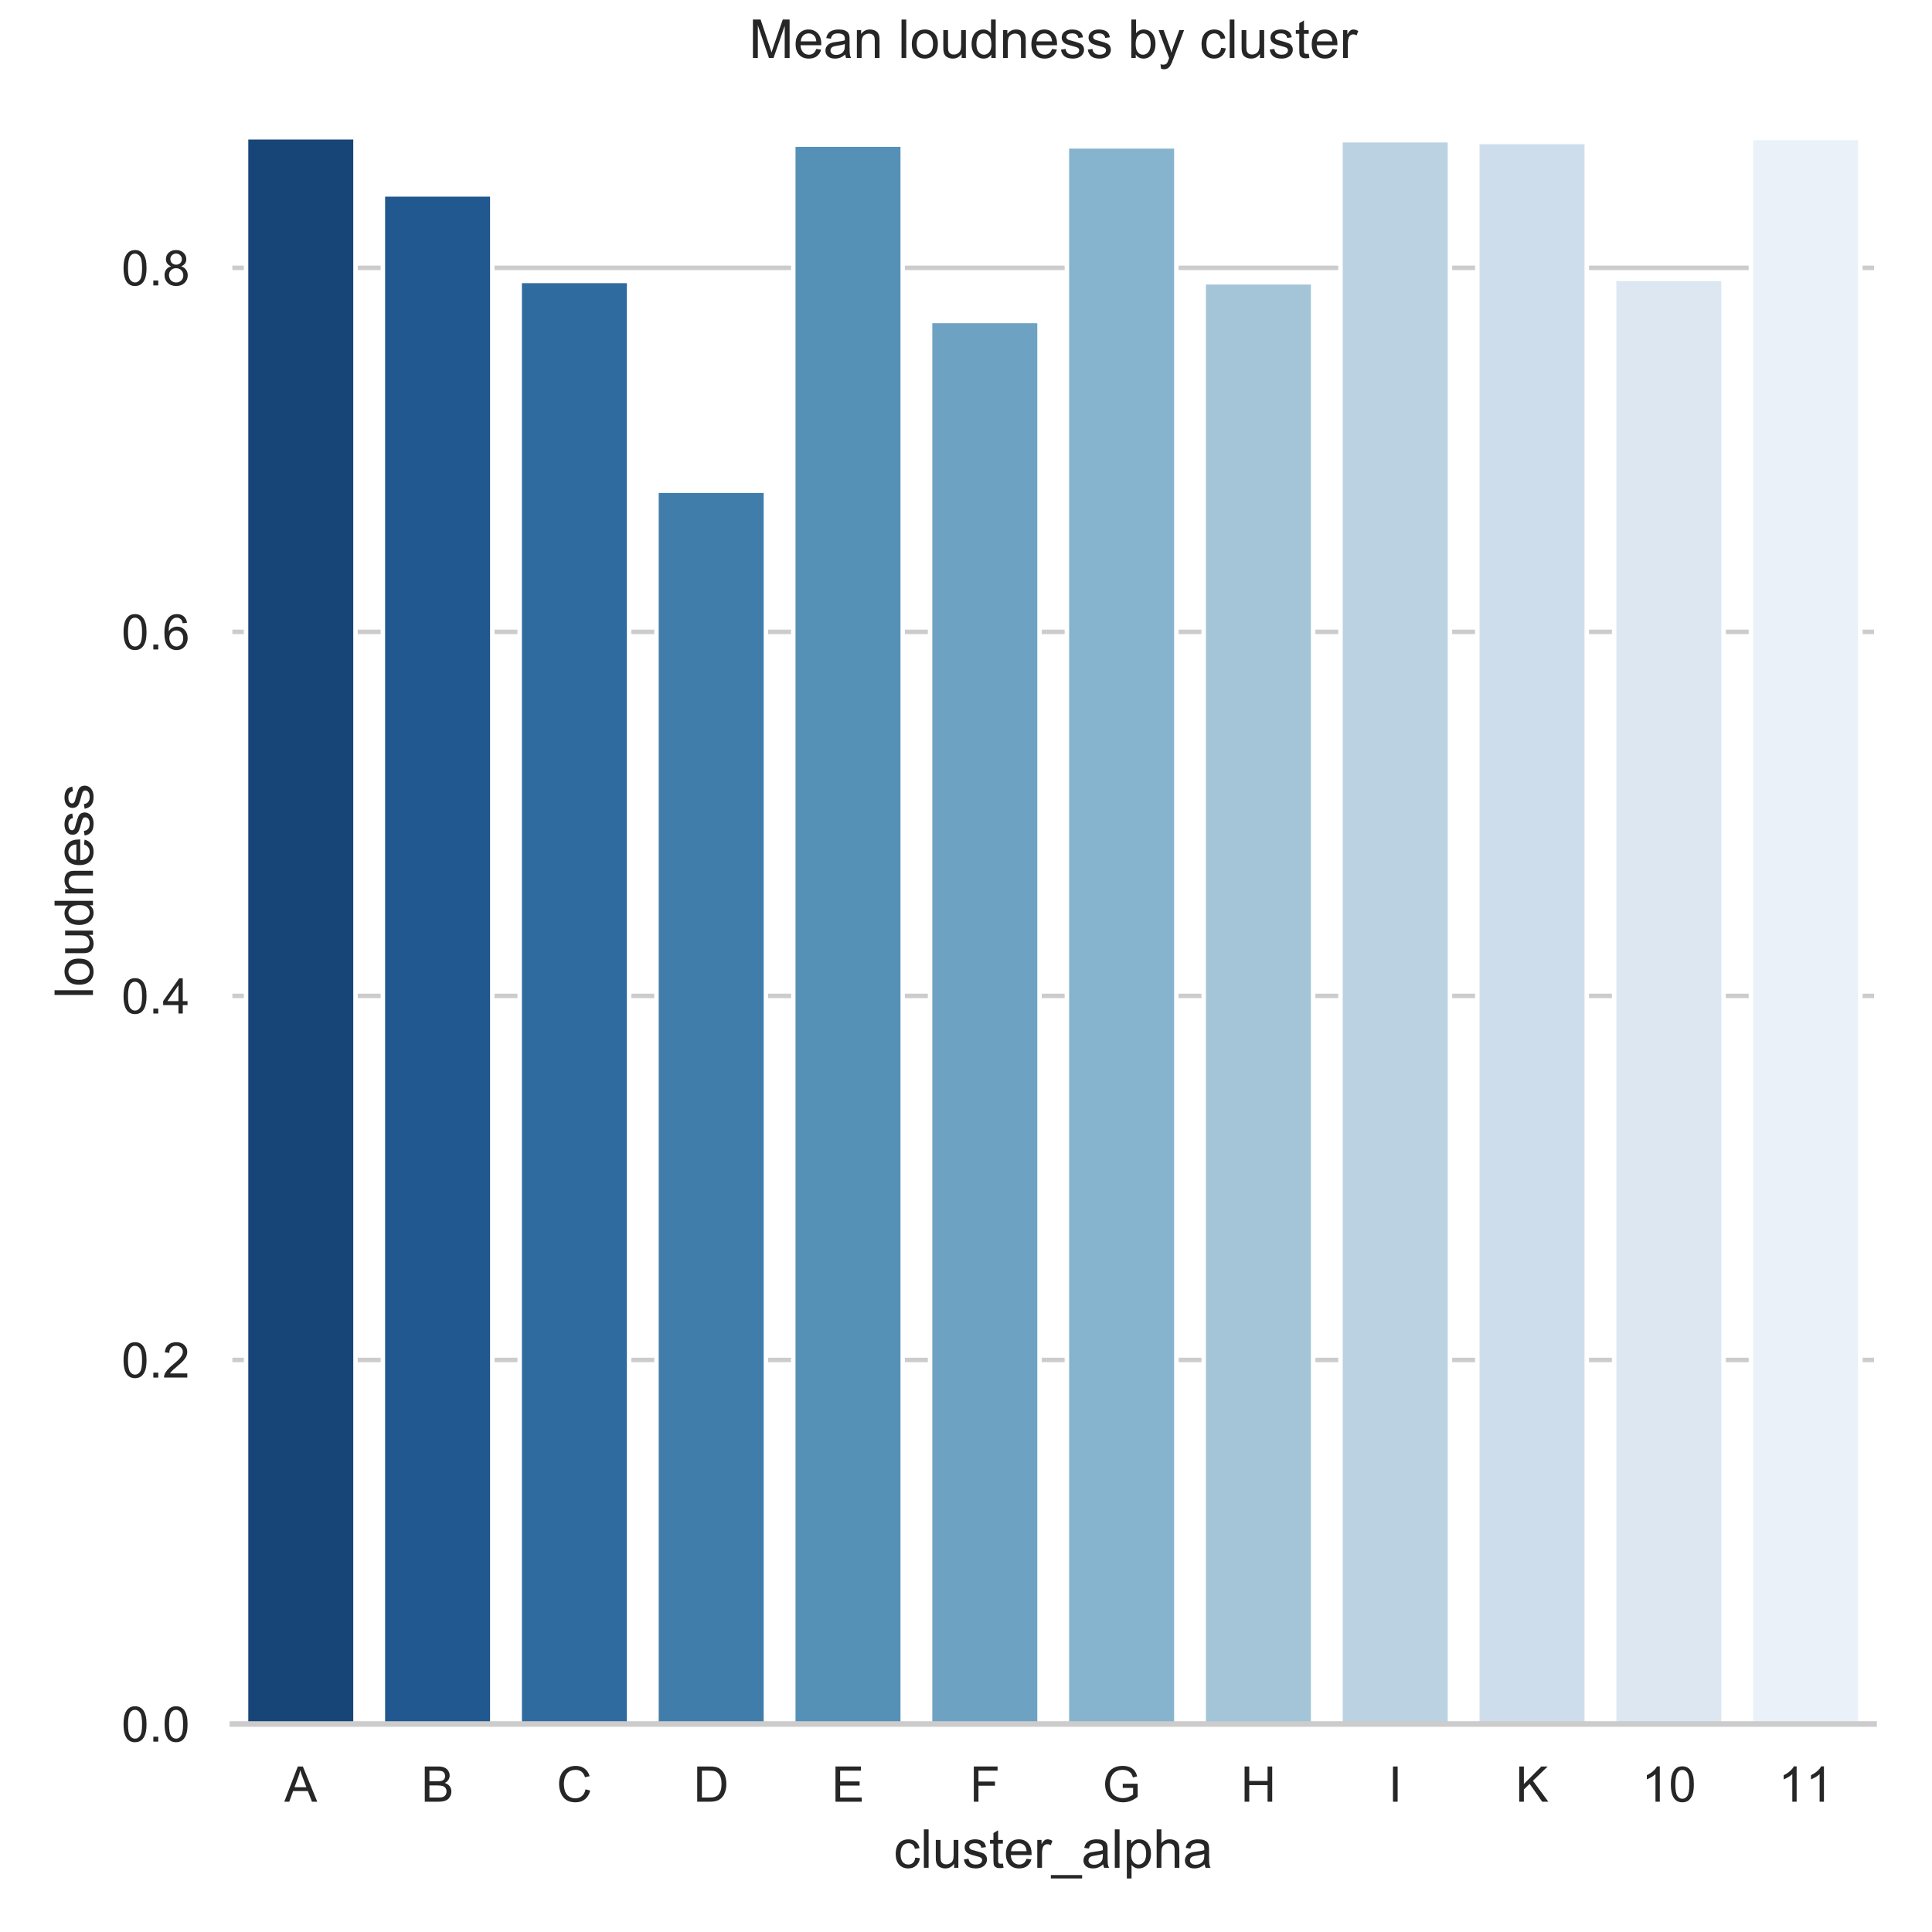
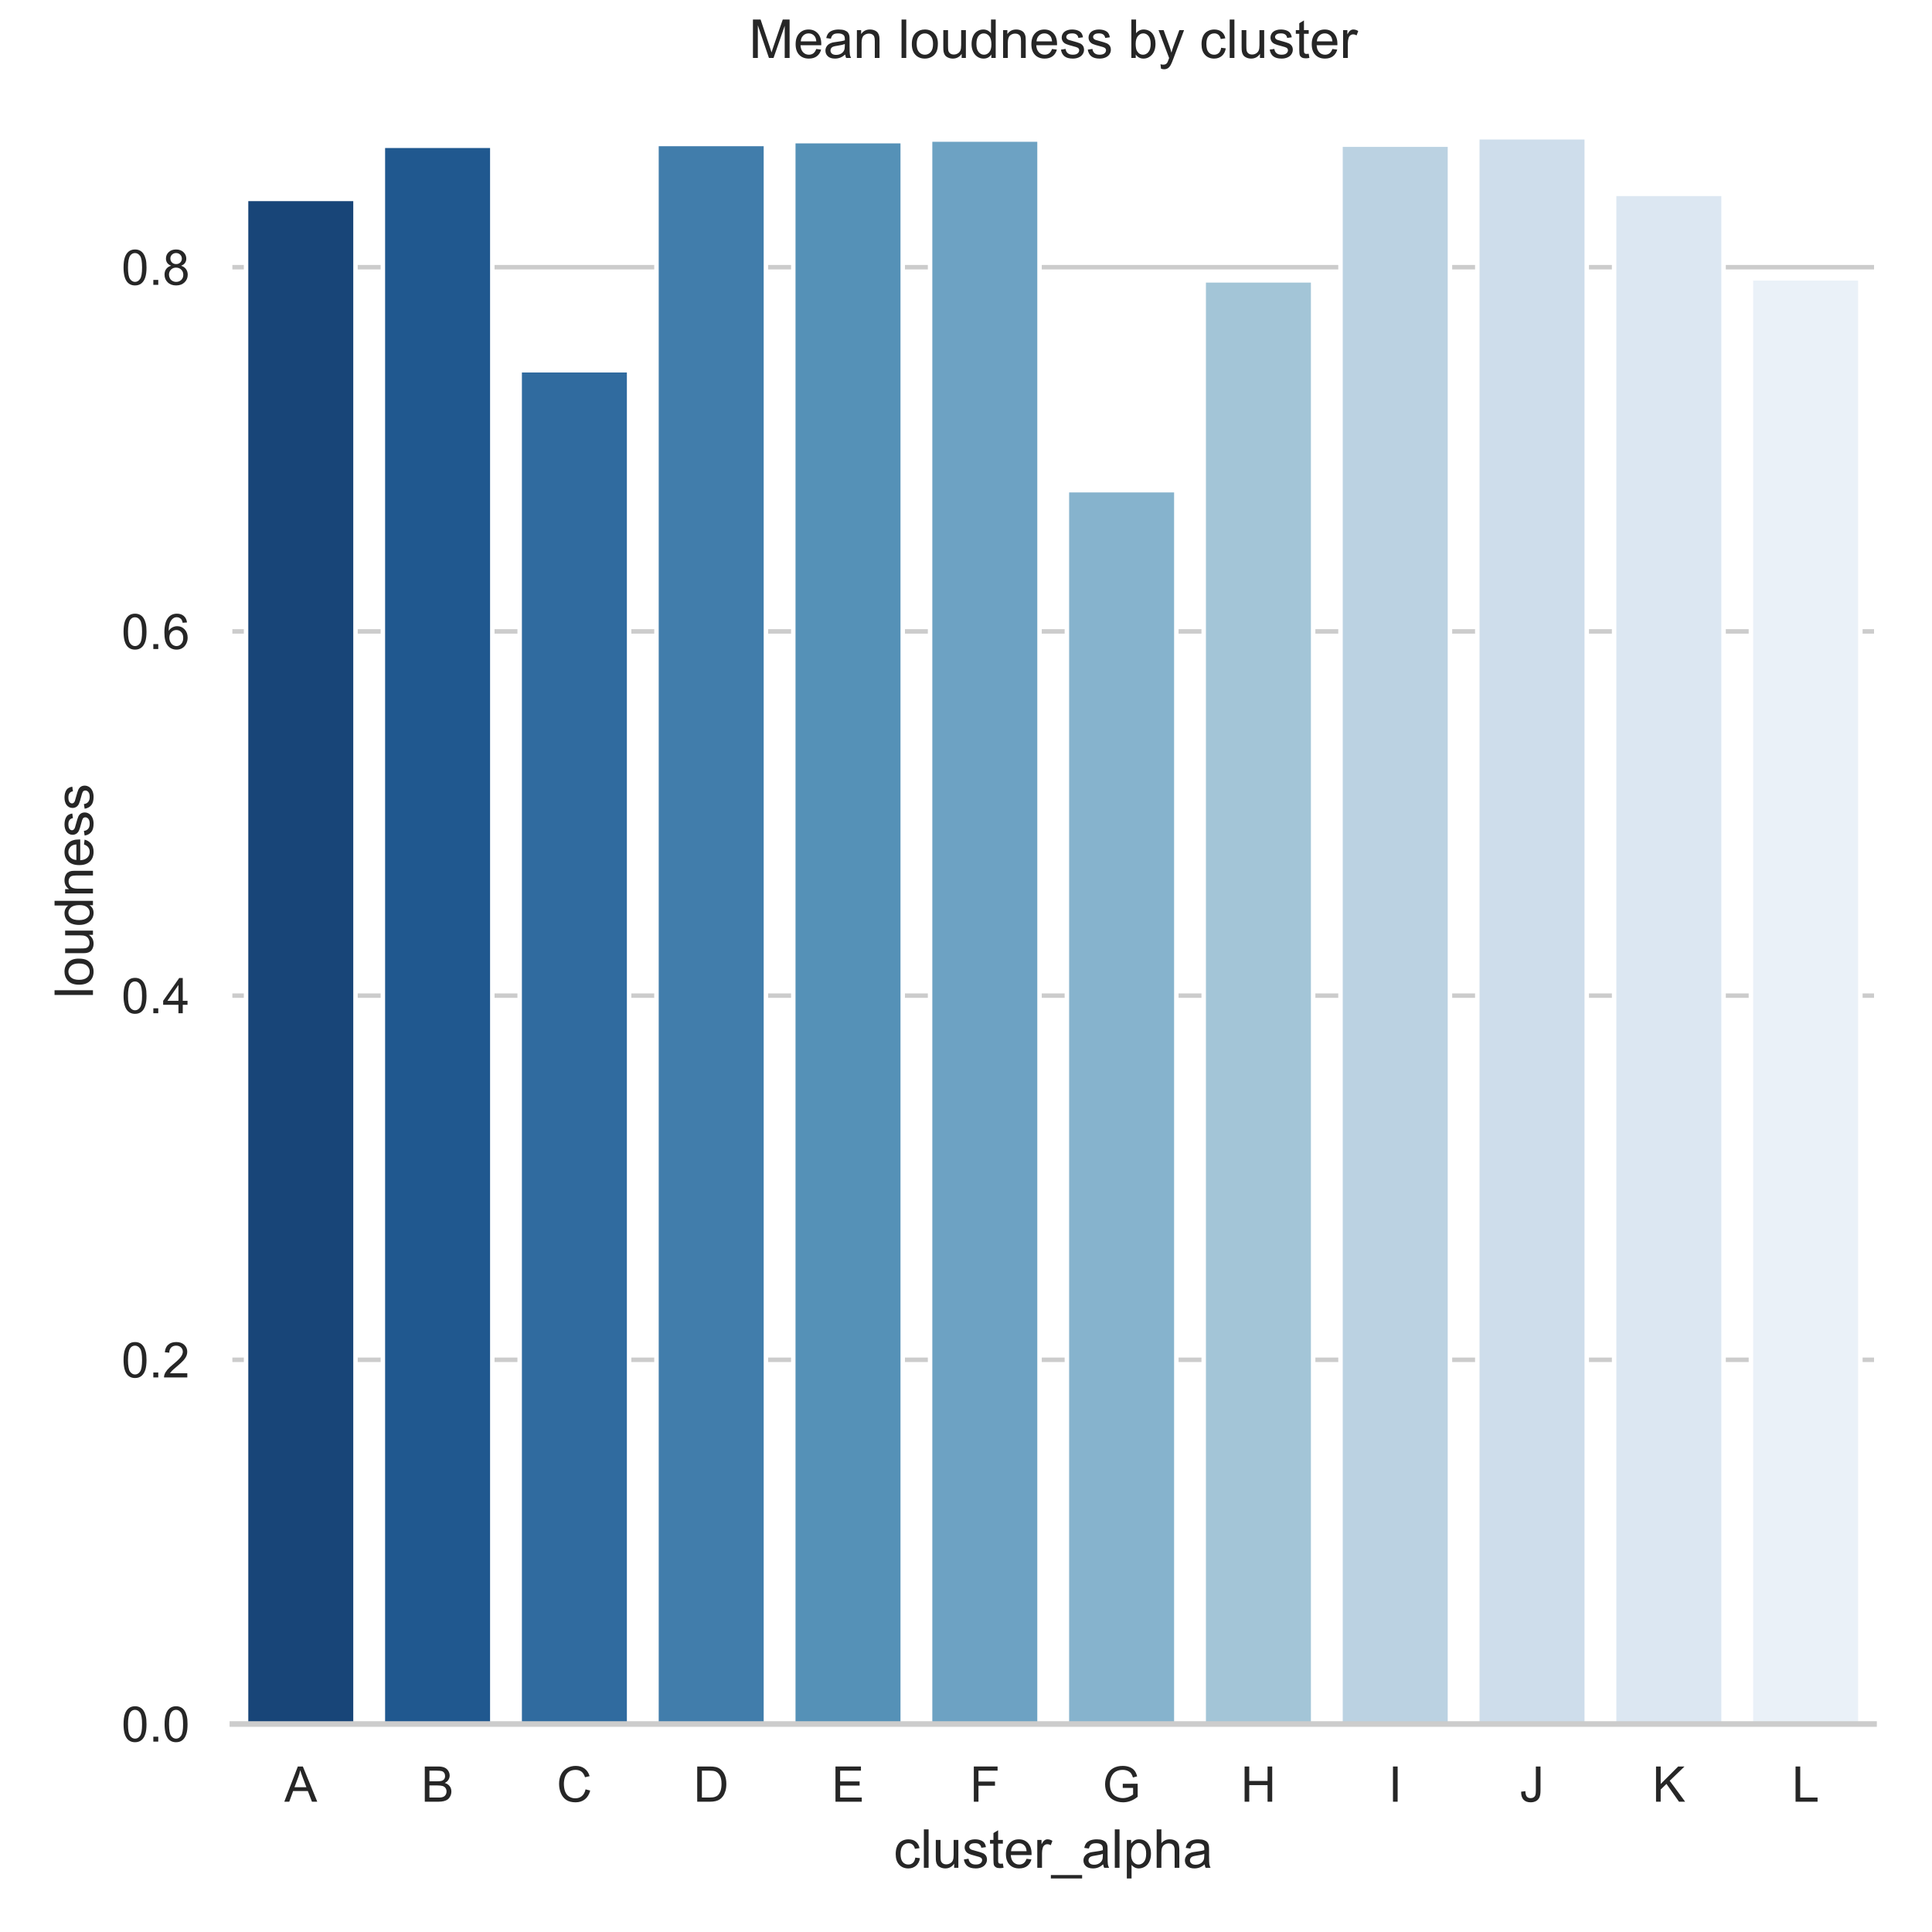
<svg xmlns="http://www.w3.org/2000/svg" xmlns:xlink="http://www.w3.org/1999/xlink" height="432pt" version="1.1" viewBox="0 0 432 432" width="432pt">
  <defs>
    <style type="text/css">
*{stroke-linecap:butt;stroke-linejoin:round;}
  </style>
  </defs>
  <g id="figure_1">
    <g id="patch_1">
      <path d="M 0 432  L 432 432  L 432 0  L 0 0  z " style="fill:#ffffff;" />
    </g>
    <g id="axes_1">
      <g id="patch_2">
        <path d="M 51.96 385.493  L 419.04 385.493  L 419.04 12.96  L 51.96 12.96  z " style="fill:#ffffff;" />
      </g>
      <g id="matplotlib.axis_1">
        <g id="xtick_1">
          <g id="text_1">
            <defs>
              <path d="M -0.141 0  L 27.344 71.578  L 37.547 71.578  L 66.844 0  L 56.062 0  L 47.703 21.688  L 17.781 21.688  L 9.906 0  z M 20.516 29.391  L 44.781 29.391  L 37.312 49.219  Q 33.891 58.25 32.234 64.062  Q 30.859 57.172 28.375 50.391  z " id="ArialMT-65" />
            </defs>
            <g style="fill:#262626;" transform="translate(63.58633 402.8667)scale(0.11 -0.11)">
              <use xlink:href="#ArialMT-65" />
            </g>
          </g>
        </g>
        <g id="xtick_2">
          <g id="text_2">
            <defs>
              <path d="M 7.328 0  L 7.328 71.578  L 34.188 71.578  Q 42.391 71.578 47.344 69.406  Q 52.297 67.234 55.094 62.719  Q 57.906 58.203 57.906 53.266  Q 57.906 48.688 55.422 44.625  Q 52.938 40.578 47.906 38.094  Q 54.391 36.188 57.875 31.594  Q 61.375 27 61.375 20.75  Q 61.375 15.719 59.25 11.391  Q 57.125 7.078 54 4.734  Q 50.875 2.391 46.156 1.188  Q 41.453 0 34.625 0  z M 16.797 41.5  L 32.281 41.5  Q 38.578 41.5 41.312 42.328  Q 44.922 43.406 46.75 45.891  Q 48.578 48.391 48.578 52.156  Q 48.578 55.719 46.875 58.422  Q 45.172 61.141 41.984 62.141  Q 38.812 63.141 31.109 63.141  L 16.797 63.141  z M 16.797 8.453  L 34.625 8.453  Q 39.203 8.453 41.062 8.797  Q 44.344 9.375 46.531 10.734  Q 48.734 12.109 50.141 14.719  Q 51.562 17.328 51.562 20.75  Q 51.562 24.75 49.516 27.703  Q 47.469 30.672 43.828 31.859  Q 40.188 33.062 33.344 33.062  L 16.797 33.062  z " id="ArialMT-66" />
            </defs>
            <g style="fill:#262626;" transform="translate(94.17633 402.8667)scale(0.11 -0.11)">
              <use xlink:href="#ArialMT-66" />
            </g>
          </g>
        </g>
        <g id="xtick_3">
          <g id="text_3">
            <defs>
              <path d="M 58.797 25.094  L 68.266 22.703  Q 65.281 11.031 57.547 4.906  Q 49.812 -1.219 38.625 -1.219  Q 27.047 -1.219 19.797 3.484  Q 12.547 8.203 8.766 17.141  Q 4.984 26.078 4.984 36.328  Q 4.984 47.516 9.25 55.828  Q 13.531 64.156 21.406 68.469  Q 29.297 72.797 38.766 72.797  Q 49.516 72.797 56.828 67.328  Q 64.156 61.859 67.047 51.953  L 57.719 49.75  Q 55.219 57.562 50.484 61.125  Q 45.75 64.703 38.578 64.703  Q 30.328 64.703 24.781 60.734  Q 19.234 56.781 16.984 50.109  Q 14.75 43.453 14.75 36.375  Q 14.75 27.25 17.406 20.438  Q 20.062 13.625 25.672 10.25  Q 31.297 6.891 37.844 6.891  Q 45.797 6.891 51.312 11.469  Q 56.844 16.062 58.797 25.094  z " id="ArialMT-67" />
            </defs>
            <g style="fill:#262626;" transform="translate(124.463 402.8667)scale(0.11 -0.11)">
              <use xlink:href="#ArialMT-67" />
            </g>
          </g>
        </g>
        <g id="xtick_4">
          <g id="text_4">
            <defs>
              <path d="M 7.719 0  L 7.719 71.578  L 32.375 71.578  Q 40.719 71.578 45.125 70.562  Q 51.266 69.141 55.609 65.438  Q 61.281 60.641 64.078 53.188  Q 66.891 45.75 66.891 36.188  Q 66.891 28.031 64.984 21.734  Q 63.094 15.438 60.109 11.297  Q 57.125 7.172 53.578 4.797  Q 50.047 2.438 45.047 1.219  Q 40.047 0 33.547 0  z M 17.188 8.453  L 32.469 8.453  Q 39.547 8.453 43.578 9.766  Q 47.609 11.078 50 13.484  Q 53.375 16.844 55.25 22.531  Q 57.125 28.219 57.125 36.328  Q 57.125 47.562 53.438 53.594  Q 49.75 59.625 44.484 61.672  Q 40.672 63.141 32.234 63.141  L 17.188 63.141  z " id="ArialMT-68" />
            </defs>
            <g style="fill:#262626;" transform="translate(155.053 402.8667)scale(0.11 -0.11)">
              <use xlink:href="#ArialMT-68" />
            </g>
          </g>
        </g>
        <g id="xtick_5">
          <g id="text_5">
            <defs>
              <path d="M 7.906 0  L 7.906 71.578  L 59.672 71.578  L 59.672 63.141  L 17.391 63.141  L 17.391 41.219  L 56.984 41.219  L 56.984 32.812  L 17.391 32.812  L 17.391 8.453  L 61.328 8.453  L 61.328 0  z " id="ArialMT-69" />
            </defs>
            <g style="fill:#262626;" transform="translate(185.9463 402.8667)scale(0.11 -0.11)">
              <use xlink:href="#ArialMT-69" />
            </g>
          </g>
        </g>
        <g id="xtick_6">
          <g id="text_6">
            <defs>
              <path d="M 8.203 0  L 8.203 71.578  L 56.5 71.578  L 56.5 63.141  L 17.672 63.141  L 17.672 40.969  L 51.266 40.969  L 51.266 32.516  L 17.672 32.516  L 17.672 0  z " id="ArialMT-70" />
            </defs>
            <g style="fill:#262626;" transform="translate(216.8457 402.8667)scale(0.11 -0.11)">
              <use xlink:href="#ArialMT-70" />
            </g>
          </g>
        </g>
        <g id="xtick_7">
          <g id="text_7">
            <defs>
              <path d="M 41.219 28.078  L 41.219 36.469  L 71.531 36.531  L 71.531 9.969  Q 64.547 4.391 57.125 1.578  Q 49.703 -1.219 41.891 -1.219  Q 31.344 -1.219 22.719 3.297  Q 14.109 7.812 9.719 16.359  Q 5.328 24.906 5.328 35.453  Q 5.328 45.906 9.688 54.953  Q 14.062 64.016 22.266 68.406  Q 30.469 72.797 41.156 72.797  Q 48.922 72.797 55.188 70.281  Q 61.469 67.781 65.031 63.281  Q 68.609 58.797 70.453 51.562  L 61.922 49.219  Q 60.297 54.688 57.906 57.812  Q 55.516 60.938 51.062 62.812  Q 46.625 64.703 41.219 64.703  Q 34.719 64.703 29.984 62.719  Q 25.25 60.75 22.344 57.516  Q 19.438 54.297 17.828 50.438  Q 15.094 43.797 15.094 36.031  Q 15.094 26.469 18.391 20.016  Q 21.688 13.578 27.984 10.453  Q 34.281 7.328 41.359 7.328  Q 47.516 7.328 53.375 9.688  Q 59.234 12.062 62.25 14.75  L 62.25 28.078  z " id="ArialMT-71" />
            </defs>
            <g style="fill:#262626;" transform="translate(246.517 402.8667)scale(0.11 -0.11)">
              <use xlink:href="#ArialMT-71" />
            </g>
          </g>
        </g>
        <g id="xtick_8">
          <g id="text_8">
            <defs>
              <path d="M 8.016 0  L 8.016 71.578  L 17.484 71.578  L 17.484 42.188  L 54.688 42.188  L 54.688 71.578  L 64.156 71.578  L 64.156 0  L 54.688 0  L 54.688 33.734  L 17.484 33.734  L 17.484 0  z " id="ArialMT-72" />
            </defs>
            <g style="fill:#262626;" transform="translate(277.413 402.8667)scale(0.11 -0.11)">
              <use xlink:href="#ArialMT-72" />
            </g>
          </g>
        </g>
        <g id="xtick_9">
          <g id="text_9">
            <defs>
              <path d="M 9.328 0  L 9.328 71.578  L 18.797 71.578  L 18.797 0  z " id="ArialMT-73" />
            </defs>
            <g style="fill:#262626;" transform="translate(310.447 402.8667)scale(0.11 -0.11)">
              <use xlink:href="#ArialMT-73" />
            </g>
          </g>
        </g>
        <g id="xtick_10">
          <g id="text_10">
            <defs>
-               <path d="M 7.328 0  L 7.328 71.578  L 16.797 71.578  L 16.797 36.078  L 52.344 71.578  L 65.188 71.578  L 35.156 42.578  L 66.5 0  L 54 0  L 28.516 36.234  L 16.797 24.812  L 16.797 0  z " id="ArialMT-75" />
-             </defs>
-             <g style="fill:#262626;" transform="translate(338.8963 402.8667)scale(0.11 -0.11)">
-               <use xlink:href="#ArialMT-75" />
+               <path d="M 2.875 20.312  L 11.422 21.484  Q 11.766 13.281 14.5 10.25  Q 17.234 7.234 22.078 7.234  Q 25.641 7.234 28.219 8.859  Q 30.812 10.5 31.781 13.297  Q 32.766 16.109 32.766 22.266  L 32.766 71.578  L 42.234 71.578  L 42.234 22.797  Q 42.234 13.812 40.062 8.875  Q 37.891 3.953 33.172 1.359  Q 28.469 -1.219 22.125 -1.219  Q 12.703 -1.219 7.688 4.203  Q 2.688 9.625 2.875 20.312  z " id="ArialMT-74" />
+             </defs>
+             <g style="fill:#262626;" transform="translate(339.815 402.8667)scale(0.11 -0.11)">
+               <use xlink:href="#ArialMT-74" />
            </g>
          </g>
        </g>
        <g id="xtick_11">
          <g id="text_11">
            <defs>
-               <path d="M 37.25 0  L 28.469 0  L 28.469 56  Q 25.297 52.984 20.141 49.953  Q 14.984 46.922 10.891 45.406  L 10.891 53.906  Q 18.266 57.375 23.781 62.297  Q 29.297 67.234 31.594 71.875  L 37.25 71.875  z " id="ArialMT-49" />
-               <path d="M 4.156 35.297  Q 4.156 48 6.766 55.734  Q 9.375 63.484 14.516 67.672  Q 19.672 71.875 27.484 71.875  Q 33.25 71.875 37.594 69.547  Q 41.938 67.234 44.766 62.859  Q 47.609 58.5 49.219 52.219  Q 50.828 45.953 50.828 35.297  Q 50.828 22.703 48.234 14.969  Q 45.656 7.234 40.5 3  Q 35.359 -1.219 27.484 -1.219  Q 17.141 -1.219 11.234 6.203  Q 4.156 15.141 4.156 35.297  z M 13.188 35.297  Q 13.188 17.672 17.312 11.828  Q 21.438 6 27.484 6  Q 33.547 6 37.672 11.859  Q 41.797 17.719 41.797 35.297  Q 41.797 52.984 37.672 58.781  Q 33.547 64.594 27.391 64.594  Q 21.344 64.594 17.719 59.469  Q 13.188 52.938 13.188 35.297  z " id="ArialMT-48" />
-             </defs>
-             <g style="fill:#262626;" transform="translate(367.038 402.8667)scale(0.11 -0.11)">
-               <use xlink:href="#ArialMT-49" />
-               <use x="55.615" xlink:href="#ArialMT-48" />
+               <path d="M 7.328 0  L 7.328 71.578  L 16.797 71.578  L 16.797 36.078  L 52.344 71.578  L 65.188 71.578  L 35.156 42.578  L 66.5 0  L 54 0  L 28.516 36.234  L 16.797 24.812  L 16.797 0  z " id="ArialMT-75" />
+             </defs>
+             <g style="fill:#262626;" transform="translate(369.4863 402.8667)scale(0.11 -0.11)">
+               <use xlink:href="#ArialMT-75" />
            </g>
          </g>
        </g>
        <g id="xtick_12">
          <g id="text_12">
-             <g style="fill:#262626;" transform="translate(397.634 402.8667)scale(0.11 -0.11)">
-               <use xlink:href="#ArialMT-49" />
-               <use x="55.506" xlink:href="#ArialMT-49" />
+             <defs>
+               <path d="M 7.328 0  L 7.328 71.578  L 16.797 71.578  L 16.797 8.453  L 52.047 8.453  L 52.047 0  z " id="ArialMT-76" />
+             </defs>
+             <g style="fill:#262626;" transform="translate(400.6865 402.8667)scale(0.11 -0.11)">
+               <use xlink:href="#ArialMT-76" />
            </g>
          </g>
        </g>
        <g id="text_13">
          <defs>
            <path d="M 40.438 19  L 49.078 17.875  Q 47.656 8.938 41.812 3.875  Q 35.984 -1.172 27.484 -1.172  Q 16.844 -1.172 10.375 5.781  Q 3.906 12.75 3.906 25.734  Q 3.906 34.125 6.688 40.422  Q 9.469 46.734 15.156 49.875  Q 20.844 53.031 27.547 53.031  Q 35.984 53.031 41.359 48.75  Q 46.734 44.484 48.25 36.625  L 39.703 35.297  Q 38.484 40.531 35.375 43.156  Q 32.281 45.797 27.875 45.797  Q 21.234 45.797 17.078 41.031  Q 12.938 36.281 12.938 25.984  Q 12.938 15.531 16.938 10.797  Q 20.953 6.062 27.391 6.062  Q 32.562 6.062 36.031 9.234  Q 39.5 12.406 40.438 19  z " id="ArialMT-99" />
            <path d="M 6.391 0  L 6.391 71.578  L 15.188 71.578  L 15.188 0  z " id="ArialMT-108" />
            <path d="M 40.578 0  L 40.578 7.625  Q 34.516 -1.172 24.125 -1.172  Q 19.531 -1.172 15.547 0.578  Q 11.578 2.344 9.641 5  Q 7.719 7.672 6.938 11.531  Q 6.391 14.109 6.391 19.734  L 6.391 51.859  L 15.188 51.859  L 15.188 23.094  Q 15.188 16.219 15.719 13.812  Q 16.547 10.359 19.234 8.375  Q 21.922 6.391 25.875 6.391  Q 29.828 6.391 33.297 8.422  Q 36.766 10.453 38.203 13.938  Q 39.656 17.438 39.656 24.078  L 39.656 51.859  L 48.438 51.859  L 48.438 0  z " id="ArialMT-117" />
            <path d="M 3.078 15.484  L 11.766 16.844  Q 12.5 11.625 15.844 8.844  Q 19.188 6.062 25.203 6.062  Q 31.25 6.062 34.172 8.516  Q 37.109 10.984 37.109 14.312  Q 37.109 17.281 34.516 19  Q 32.719 20.172 25.531 21.969  Q 15.875 24.422 12.141 26.203  Q 8.406 27.984 6.469 31.125  Q 4.547 34.281 4.547 38.094  Q 4.547 41.547 6.125 44.5  Q 7.719 47.469 10.453 49.422  Q 12.5 50.922 16.031 51.969  Q 19.578 53.031 23.641 53.031  Q 29.734 53.031 34.344 51.266  Q 38.969 49.516 41.156 46.5  Q 43.359 43.5 44.188 38.484  L 35.594 37.312  Q 35.016 41.312 32.203 43.547  Q 29.391 45.797 24.266 45.797  Q 18.219 45.797 15.625 43.797  Q 13.031 41.797 13.031 39.109  Q 13.031 37.406 14.109 36.031  Q 15.188 34.625 17.484 33.688  Q 18.797 33.203 25.25 31.453  Q 34.578 28.953 38.25 27.359  Q 41.938 25.781 44.031 22.75  Q 46.141 19.734 46.141 15.234  Q 46.141 10.844 43.578 6.953  Q 41.016 3.078 36.172 0.953  Q 31.344 -1.172 25.25 -1.172  Q 15.141 -1.172 9.844 3.031  Q 4.547 7.234 3.078 15.484  z " id="ArialMT-115" />
            <path d="M 25.781 7.859  L 27.047 0.094  Q 23.344 -0.688 20.406 -0.688  Q 15.625 -0.688 12.984 0.828  Q 10.359 2.344 9.281 4.812  Q 8.203 7.281 8.203 15.188  L 8.203 45.016  L 1.766 45.016  L 1.766 51.859  L 8.203 51.859  L 8.203 64.703  L 16.938 69.969  L 16.938 51.859  L 25.781 51.859  L 25.781 45.016  L 16.938 45.016  L 16.938 14.703  Q 16.938 10.938 17.406 9.859  Q 17.875 8.797 18.922 8.156  Q 19.969 7.516 21.922 7.516  Q 23.391 7.516 25.781 7.859  z " id="ArialMT-116" />
            <path d="M 42.094 16.703  L 51.172 15.578  Q 49.031 7.625 43.219 3.219  Q 37.406 -1.172 28.375 -1.172  Q 17 -1.172 10.328 5.828  Q 3.656 12.844 3.656 25.484  Q 3.656 38.578 10.391 45.797  Q 17.141 53.031 27.875 53.031  Q 38.281 53.031 44.875 45.953  Q 51.469 38.875 51.469 26.031  Q 51.469 25.25 51.422 23.688  L 12.75 23.688  Q 13.234 15.141 17.578 10.594  Q 21.922 6.062 28.422 6.062  Q 33.25 6.062 36.672 8.594  Q 40.094 11.141 42.094 16.703  z M 13.234 30.906  L 42.188 30.906  Q 41.609 37.453 38.875 40.719  Q 34.672 45.797 27.984 45.797  Q 21.922 45.797 17.797 41.75  Q 13.672 37.703 13.234 30.906  z " id="ArialMT-101" />
            <path d="M 6.5 0  L 6.5 51.859  L 14.406 51.859  L 14.406 44  Q 17.438 49.516 20 51.266  Q 22.562 53.031 25.641 53.031  Q 30.078 53.031 34.672 50.203  L 31.641 42.047  Q 28.422 43.953 25.203 43.953  Q 22.312 43.953 20.016 42.219  Q 17.719 40.484 16.75 37.406  Q 15.281 32.719 15.281 27.156  L 15.281 0  z " id="ArialMT-114" />
            <path d="M -1.516 -19.875  L -1.516 -13.531  L 56.734 -13.531  L 56.734 -19.875  z " id="ArialMT-95" />
            <path d="M 40.438 6.391  Q 35.547 2.25 31.031 0.531  Q 26.516 -1.172 21.344 -1.172  Q 12.797 -1.172 8.203 3  Q 3.609 7.172 3.609 13.672  Q 3.609 17.484 5.344 20.625  Q 7.078 23.781 9.891 25.688  Q 12.703 27.594 16.219 28.562  Q 18.797 29.25 24.031 29.891  Q 34.672 31.156 39.703 32.906  Q 39.75 34.719 39.75 35.203  Q 39.75 40.578 37.25 42.781  Q 33.891 45.75 27.25 45.75  Q 21.047 45.75 18.094 43.578  Q 15.141 41.406 13.719 35.891  L 5.125 37.062  Q 6.297 42.578 8.984 45.969  Q 11.672 49.359 16.75 51.188  Q 21.828 53.031 28.516 53.031  Q 35.156 53.031 39.297 51.469  Q 43.453 49.906 45.406 47.531  Q 47.359 45.172 48.141 41.547  Q 48.578 39.312 48.578 33.453  L 48.578 21.734  Q 48.578 9.469 49.141 6.219  Q 49.703 2.984 51.375 0  L 42.188 0  Q 40.828 2.734 40.438 6.391  z M 39.703 26.031  Q 34.906 24.078 25.344 22.703  Q 19.922 21.922 17.672 20.938  Q 15.438 19.969 14.203 18.094  Q 12.984 16.219 12.984 13.922  Q 12.984 10.406 15.641 8.062  Q 18.312 5.719 23.438 5.719  Q 28.516 5.719 32.469 7.938  Q 36.422 10.156 38.281 14.016  Q 39.703 17 39.703 22.797  z " id="ArialMT-97" />
            <path d="M 6.594 -19.875  L 6.594 51.859  L 14.594 51.859  L 14.594 45.125  Q 17.438 49.078 21 51.047  Q 24.562 53.031 29.641 53.031  Q 36.281 53.031 41.359 49.609  Q 46.438 46.188 49.016 39.953  Q 51.609 33.734 51.609 26.312  Q 51.609 18.359 48.75 11.984  Q 45.906 5.609 40.453 2.219  Q 35.016 -1.172 29 -1.172  Q 24.609 -1.172 21.109 0.688  Q 17.625 2.547 15.375 5.375  L 15.375 -19.875  z M 14.547 25.641  Q 14.547 15.625 18.594 10.844  Q 22.656 6.062 28.422 6.062  Q 34.281 6.062 38.453 11.016  Q 42.625 15.969 42.625 26.375  Q 42.625 36.281 38.547 41.203  Q 34.469 46.141 28.812 46.141  Q 23.188 46.141 18.859 40.891  Q 14.547 35.641 14.547 25.641  z " id="ArialMT-112" />
            <path d="M 6.594 0  L 6.594 71.578  L 15.375 71.578  L 15.375 45.906  Q 21.531 53.031 30.906 53.031  Q 36.672 53.031 40.922 50.75  Q 45.172 48.484 47 44.484  Q 48.828 40.484 48.828 32.859  L 48.828 0  L 40.047 0  L 40.047 32.859  Q 40.047 39.453 37.188 42.453  Q 34.328 45.453 29.109 45.453  Q 25.203 45.453 21.75 43.422  Q 18.312 41.406 16.844 37.938  Q 15.375 34.469 15.375 28.375  L 15.375 0  z " id="ArialMT-104" />
          </defs>
          <g style="fill:#262626;" transform="translate(199.8131 417.6423)scale(0.12 -0.12)">
            <use xlink:href="#ArialMT-99" />
            <use x="50" xlink:href="#ArialMT-108" />
            <use x="72.217" xlink:href="#ArialMT-117" />
            <use x="127.832" xlink:href="#ArialMT-115" />
            <use x="177.832" xlink:href="#ArialMT-116" />
            <use x="205.615" xlink:href="#ArialMT-101" />
            <use x="261.23" xlink:href="#ArialMT-114" />
            <use x="294.531" xlink:href="#ArialMT-95" />
            <use x="350.146" xlink:href="#ArialMT-97" />
            <use x="405.762" xlink:href="#ArialMT-108" />
            <use x="427.979" xlink:href="#ArialMT-112" />
            <use x="483.594" xlink:href="#ArialMT-104" />
            <use x="539.209" xlink:href="#ArialMT-97" />
          </g>
        </g>
      </g>
      <g id="matplotlib.axis_2">
        <g id="ytick_1">
          <g id="line2d_1">
-             <path clip-path="url(#p3e8f9e2ae0)" d="M 51.96 385.493  L 419.04 385.493  " style="fill:none;stroke:#cccccc;stroke-linecap:round;" />
+             <path clip-path="url(#p513cfcab97)" d="M 51.96 385.493  L 419.04 385.493  " style="fill:none;stroke:#cccccc;stroke-linecap:round;" />
          </g>
          <g id="text_14">
            <defs>
+               <path d="M 4.156 35.297  Q 4.156 48 6.766 55.734  Q 9.375 63.484 14.516 67.672  Q 19.672 71.875 27.484 71.875  Q 33.25 71.875 37.594 69.547  Q 41.938 67.234 44.766 62.859  Q 47.609 58.5 49.219 52.219  Q 50.828 45.953 50.828 35.297  Q 50.828 22.703 48.234 14.969  Q 45.656 7.234 40.5 3  Q 35.359 -1.219 27.484 -1.219  Q 17.141 -1.219 11.234 6.203  Q 4.156 15.141 4.156 35.297  z M 13.188 35.297  Q 13.188 17.672 17.312 11.828  Q 21.438 6 27.484 6  Q 33.547 6 37.672 11.859  Q 41.797 17.719 41.797 35.297  Q 41.797 52.984 37.672 58.781  Q 33.547 64.594 27.391 64.594  Q 21.344 64.594 17.719 59.469  Q 13.188 52.938 13.188 35.297  z " id="ArialMT-48" />
              <path d="M 9.078 0  L 9.078 10.016  L 19.094 10.016  L 19.094 0  z " id="ArialMT-46" />
            </defs>
            <g style="fill:#262626;" transform="translate(27.17 389.4299)scale(0.11 -0.11)">
              <use xlink:href="#ArialMT-48" />
              <use x="55.615" xlink:href="#ArialMT-46" />
              <use x="83.398" xlink:href="#ArialMT-48" />
            </g>
          </g>
        </g>
        <g id="ytick_2">
          <g id="line2d_2">
-             <path clip-path="url(#p3e8f9e2ae0)" d="M 51.96 304.09  L 419.04 304.09  " style="fill:none;stroke:#cccccc;stroke-linecap:round;" />
+             <path clip-path="url(#p513cfcab97)" d="M 51.96 304.058  L 419.04 304.058  " style="fill:none;stroke:#cccccc;stroke-linecap:round;" />
          </g>
          <g id="text_15">
            <defs>
              <path d="M 50.344 8.453  L 50.344 0  L 3.031 0  Q 2.938 3.172 4.047 6.109  Q 5.859 10.938 9.828 15.625  Q 13.812 20.312 21.344 26.469  Q 33.016 36.031 37.109 41.625  Q 41.219 47.219 41.219 52.203  Q 41.219 57.422 37.469 61  Q 33.734 64.594 27.734 64.594  Q 21.391 64.594 17.578 60.781  Q 13.766 56.984 13.719 50.25  L 4.688 51.172  Q 5.609 61.281 11.656 66.578  Q 17.719 71.875 27.938 71.875  Q 38.234 71.875 44.234 66.156  Q 50.25 60.453 50.25 52  Q 50.25 47.703 48.484 43.547  Q 46.734 39.406 42.656 34.812  Q 38.578 30.219 29.109 22.219  Q 21.188 15.578 18.938 13.203  Q 16.703 10.844 15.234 8.453  z " id="ArialMT-50" />
            </defs>
-             <g style="fill:#262626;" transform="translate(27.17 308.0273)scale(0.11 -0.11)">
+             <g style="fill:#262626;" transform="translate(27.17 307.9949)scale(0.11 -0.11)">
              <use xlink:href="#ArialMT-48" />
              <use x="55.615" xlink:href="#ArialMT-46" />
              <use x="83.398" xlink:href="#ArialMT-50" />
            </g>
          </g>
        </g>
        <g id="ytick_3">
          <g id="line2d_3">
-             <path clip-path="url(#p3e8f9e2ae0)" d="M 51.96 222.688  L 419.04 222.688  " style="fill:none;stroke:#cccccc;stroke-linecap:round;" />
+             <path clip-path="url(#p513cfcab97)" d="M 51.96 222.623  L 419.04 222.623  " style="fill:none;stroke:#cccccc;stroke-linecap:round;" />
          </g>
          <g id="text_16">
            <defs>
              <path d="M 32.328 0  L 32.328 17.141  L 1.266 17.141  L 1.266 25.203  L 33.938 71.578  L 41.109 71.578  L 41.109 25.203  L 50.781 25.203  L 50.781 17.141  L 41.109 17.141  L 41.109 0  z M 32.328 25.203  L 32.328 57.469  L 9.906 25.203  z " id="ArialMT-52" />
            </defs>
-             <g style="fill:#262626;" transform="translate(27.17 226.6246)scale(0.11 -0.11)">
+             <g style="fill:#262626;" transform="translate(27.17 226.5599)scale(0.11 -0.11)">
              <use xlink:href="#ArialMT-48" />
              <use x="55.615" xlink:href="#ArialMT-46" />
              <use x="83.398" xlink:href="#ArialMT-52" />
            </g>
          </g>
        </g>
        <g id="ytick_4">
          <g id="line2d_4">
-             <path clip-path="url(#p3e8f9e2ae0)" d="M 51.96 141.285  L 419.04 141.285  " style="fill:none;stroke:#cccccc;stroke-linecap:round;" />
+             <path clip-path="url(#p513cfcab97)" d="M 51.96 141.188  L 419.04 141.188  " style="fill:none;stroke:#cccccc;stroke-linecap:round;" />
          </g>
          <g id="text_17">
            <defs>
              <path d="M 49.75 54.047  L 41.016 53.375  Q 39.844 58.547 37.703 60.891  Q 34.125 64.656 28.906 64.656  Q 24.703 64.656 21.531 62.312  Q 17.391 59.281 14.984 53.469  Q 12.594 47.656 12.5 36.922  Q 15.672 41.75 20.266 44.094  Q 24.859 46.438 29.891 46.438  Q 38.672 46.438 44.844 39.969  Q 51.031 33.5 51.031 23.25  Q 51.031 16.5 48.125 10.719  Q 45.219 4.938 40.141 1.859  Q 35.062 -1.219 28.609 -1.219  Q 17.625 -1.219 10.688 6.859  Q 3.766 14.938 3.766 33.5  Q 3.766 54.25 11.422 63.672  Q 18.109 71.875 29.438 71.875  Q 37.891 71.875 43.281 67.141  Q 48.688 62.406 49.75 54.047  z M 13.875 23.188  Q 13.875 18.656 15.797 14.5  Q 17.719 10.359 21.188 8.172  Q 24.656 6 28.469 6  Q 34.031 6 38.031 10.484  Q 42.047 14.984 42.047 22.703  Q 42.047 30.125 38.078 34.391  Q 34.125 38.672 28.125 38.672  Q 22.172 38.672 18.016 34.391  Q 13.875 30.125 13.875 23.188  z " id="ArialMT-54" />
            </defs>
-             <g style="fill:#262626;" transform="translate(27.17 145.222)scale(0.11 -0.11)">
+             <g style="fill:#262626;" transform="translate(27.17 145.1248)scale(0.11 -0.11)">
              <use xlink:href="#ArialMT-48" />
              <use x="55.615" xlink:href="#ArialMT-46" />
              <use x="83.398" xlink:href="#ArialMT-54" />
            </g>
          </g>
        </g>
        <g id="ytick_5">
          <g id="line2d_5">
-             <path clip-path="url(#p3e8f9e2ae0)" d="M 51.96 59.883  L 419.04 59.883  " style="fill:none;stroke:#cccccc;stroke-linecap:round;" />
+             <path clip-path="url(#p513cfcab97)" d="M 51.96 59.753  L 419.04 59.753  " style="fill:none;stroke:#cccccc;stroke-linecap:round;" />
          </g>
          <g id="text_18">
            <defs>
              <path d="M 17.672 38.812  Q 12.203 40.828 9.562 44.531  Q 6.938 48.25 6.938 53.422  Q 6.938 61.234 12.547 66.547  Q 18.172 71.875 27.484 71.875  Q 36.859 71.875 42.578 66.422  Q 48.297 60.984 48.297 53.172  Q 48.297 48.188 45.672 44.5  Q 43.062 40.828 37.75 38.812  Q 44.344 36.672 47.781 31.875  Q 51.219 27.094 51.219 20.453  Q 51.219 11.281 44.719 5.031  Q 38.234 -1.219 27.641 -1.219  Q 17.047 -1.219 10.547 5.047  Q 4.047 11.328 4.047 20.703  Q 4.047 27.688 7.594 32.391  Q 11.141 37.109 17.672 38.812  z M 15.922 53.719  Q 15.922 48.641 19.188 45.406  Q 22.469 42.188 27.688 42.188  Q 32.766 42.188 36.016 45.375  Q 39.266 48.578 39.266 53.219  Q 39.266 58.062 35.906 61.359  Q 32.562 64.656 27.594 64.656  Q 22.562 64.656 19.234 61.422  Q 15.922 58.203 15.922 53.719  z M 13.094 20.656  Q 13.094 16.891 14.875 13.375  Q 16.656 9.859 20.172 7.922  Q 23.688 6 27.734 6  Q 34.031 6 38.125 10.047  Q 42.234 14.109 42.234 20.359  Q 42.234 26.703 38.016 30.859  Q 33.797 35.016 27.438 35.016  Q 21.234 35.016 17.156 30.906  Q 13.094 26.812 13.094 20.656  z " id="ArialMT-56" />
            </defs>
-             <g style="fill:#262626;" transform="translate(27.17 63.81933)scale(0.11 -0.11)">
+             <g style="fill:#262626;" transform="translate(27.17 63.6898)scale(0.11 -0.11)">
              <use xlink:href="#ArialMT-48" />
              <use x="55.615" xlink:href="#ArialMT-46" />
              <use x="83.398" xlink:href="#ArialMT-56" />
            </g>
          </g>
        </g>
        <g id="text_19">
          <defs>
            <path d="M 3.328 25.922  Q 3.328 40.328 11.328 47.266  Q 18.016 53.031 27.641 53.031  Q 38.328 53.031 45.109 46.016  Q 51.906 39.016 51.906 26.656  Q 51.906 16.656 48.906 10.906  Q 45.906 5.172 40.156 2  Q 34.422 -1.172 27.641 -1.172  Q 16.75 -1.172 10.031 5.812  Q 3.328 12.797 3.328 25.922  z M 12.359 25.922  Q 12.359 15.969 16.703 11.016  Q 21.047 6.062 27.641 6.062  Q 34.188 6.062 38.531 11.031  Q 42.875 16.016 42.875 26.219  Q 42.875 35.844 38.5 40.797  Q 34.125 45.75 27.641 45.75  Q 21.047 45.75 16.703 40.812  Q 12.359 35.891 12.359 25.922  z " id="ArialMT-111" />
            <path d="M 40.234 0  L 40.234 6.547  Q 35.297 -1.172 25.734 -1.172  Q 19.531 -1.172 14.328 2.25  Q 9.125 5.672 6.266 11.797  Q 3.422 17.922 3.422 25.875  Q 3.422 33.641 6 39.969  Q 8.594 46.297 13.766 49.656  Q 18.953 53.031 25.344 53.031  Q 30.031 53.031 33.688 51.047  Q 37.359 49.078 39.656 45.906  L 39.656 71.578  L 48.391 71.578  L 48.391 0  z M 12.453 25.875  Q 12.453 15.922 16.641 10.984  Q 20.844 6.062 26.562 6.062  Q 32.328 6.062 36.344 10.766  Q 40.375 15.484 40.375 25.141  Q 40.375 35.797 36.266 40.766  Q 32.172 45.75 26.172 45.75  Q 20.312 45.75 16.375 40.969  Q 12.453 36.188 12.453 25.875  z " id="ArialMT-100" />
            <path d="M 6.594 0  L 6.594 51.859  L 14.5 51.859  L 14.5 44.484  Q 20.219 53.031 31 53.031  Q 35.688 53.031 39.625 51.344  Q 43.562 49.656 45.516 46.922  Q 47.469 44.188 48.25 40.438  Q 48.734 37.984 48.734 31.891  L 48.734 0  L 39.938 0  L 39.938 31.547  Q 39.938 36.922 38.906 39.578  Q 37.891 42.234 35.281 43.812  Q 32.672 45.406 29.156 45.406  Q 23.531 45.406 19.453 41.844  Q 15.375 38.281 15.375 28.328  L 15.375 0  z " id="ArialMT-110" />
          </defs>
          <g style="fill:#262626;" transform="translate(20.785 223.2425)rotate(-90)scale(0.12 -0.12)">
            <use xlink:href="#ArialMT-108" />
            <use x="22.217" xlink:href="#ArialMT-111" />
            <use x="77.832" xlink:href="#ArialMT-117" />
            <use x="133.447" xlink:href="#ArialMT-100" />
            <use x="189.062" xlink:href="#ArialMT-110" />
            <use x="244.678" xlink:href="#ArialMT-101" />
            <use x="300.293" xlink:href="#ArialMT-115" />
            <use x="350.293" xlink:href="#ArialMT-115" />
          </g>
        </g>
      </g>
      <g id="patch_3">
-         <path clip-path="url(#p3e8f9e2ae0)" d="M 55.019 385.493  L 79.491 385.493  L 79.491 30.7  L 55.019 30.7  z " style="fill:#184578;stroke:#ffffff;stroke-linejoin:miter;" />
+         <path clip-path="url(#p513cfcab97)" d="M 55.019 385.493  L 79.491 385.493  L 79.491 44.469  L 55.019 44.469  z " style="fill:#184578;stroke:#ffffff;stroke-linejoin:miter;" />
      </g>
      <g id="patch_4">
-         <path clip-path="url(#p3e8f9e2ae0)" d="M 85.609 385.493  L 110.081 385.493  L 110.081 43.476  L 85.609 43.476  z " style="fill:#20588f;stroke:#ffffff;stroke-linejoin:miter;" />
+         <path clip-path="url(#p513cfcab97)" d="M 85.609 385.493  L 110.081 385.493  L 110.081 32.595  L 85.609 32.595  z " style="fill:#20588f;stroke:#ffffff;stroke-linejoin:miter;" />
      </g>
      <g id="patch_5">
-         <path clip-path="url(#p3e8f9e2ae0)" d="M 116.199 385.493  L 140.671 385.493  L 140.671 62.811  L 116.199 62.811  z " style="fill:#306b9f;stroke:#ffffff;stroke-linejoin:miter;" />
+         <path clip-path="url(#p513cfcab97)" d="M 116.199 385.493  L 140.671 385.493  L 140.671 82.794  L 116.199 82.794  z " style="fill:#306b9f;stroke:#ffffff;stroke-linejoin:miter;" />
      </g>
      <g id="patch_6">
-         <path clip-path="url(#p3e8f9e2ae0)" d="M 146.789 385.493  L 171.261 385.493  L 171.261 109.721  L 146.789 109.721  z " style="fill:#417dab;stroke:#ffffff;stroke-linejoin:miter;" />
+         <path clip-path="url(#p513cfcab97)" d="M 146.789 385.493  L 171.261 385.493  L 171.261 32.188  L 146.789 32.188  z " style="fill:#417dab;stroke:#ffffff;stroke-linejoin:miter;" />
      </g>
      <g id="patch_7">
-         <path clip-path="url(#p3e8f9e2ae0)" d="M 177.379 385.493  L 201.851 385.493  L 201.851 32.328  L 177.379 32.328  z " style="fill:#5591b7;stroke:#ffffff;stroke-linejoin:miter;" />
+         <path clip-path="url(#p513cfcab97)" d="M 177.379 385.493  L 201.851 385.493  L 201.851 31.56  L 177.379 31.56  z " style="fill:#5591b7;stroke:#ffffff;stroke-linejoin:miter;" />
      </g>
      <g id="patch_8">
-         <path clip-path="url(#p3e8f9e2ae0)" d="M 207.969 385.493  L 232.441 385.493  L 232.441 71.77  L 207.969 71.77  z " style="fill:#6da2c3;stroke:#ffffff;stroke-linejoin:miter;" />
+         <path clip-path="url(#p513cfcab97)" d="M 207.969 385.493  L 232.441 385.493  L 232.441 31.207  L 207.969 31.207  z " style="fill:#6da2c3;stroke:#ffffff;stroke-linejoin:miter;" />
      </g>
      <g id="patch_9">
-         <path clip-path="url(#p3e8f9e2ae0)" d="M 238.559 385.493  L 263.031 385.493  L 263.031 32.735  L 238.559 32.735  z " style="fill:#86b3cd;stroke:#ffffff;stroke-linejoin:miter;" />
+         <path clip-path="url(#p513cfcab97)" d="M 238.559 385.493  L 263.031 385.493  L 263.031 109.611  L 238.559 109.611  z " style="fill:#86b3cd;stroke:#ffffff;stroke-linejoin:miter;" />
      </g>
      <g id="patch_10">
-         <path clip-path="url(#p3e8f9e2ae0)" d="M 269.149 385.493  L 293.621 385.493  L 293.621 63.127  L 269.149 63.127  z " style="fill:#a3c5d7;stroke:#ffffff;stroke-linejoin:miter;" />
+         <path clip-path="url(#p513cfcab97)" d="M 269.149 385.493  L 293.621 385.493  L 293.621 62.683  L 269.149 62.683  z " style="fill:#a3c5d7;stroke:#ffffff;stroke-linejoin:miter;" />
      </g>
      <g id="patch_11">
-         <path clip-path="url(#p3e8f9e2ae0)" d="M 299.739 385.493  L 324.211 385.493  L 324.211 31.348  L 299.739 31.348  z " style="fill:#bbd2e2;stroke:#ffffff;stroke-linejoin:miter;" />
+         <path clip-path="url(#p513cfcab97)" d="M 299.739 385.493  L 324.211 385.493  L 324.211 32.339  L 299.739 32.339  z " style="fill:#bbd2e2;stroke:#ffffff;stroke-linejoin:miter;" />
      </g>
      <g id="patch_12">
-         <path clip-path="url(#p3e8f9e2ae0)" d="M 330.329 385.493  L 354.801 385.493  L 354.801 31.743  L 330.329 31.743  z " style="fill:#ceddeb;stroke:#ffffff;stroke-linejoin:miter;" />
+         <path clip-path="url(#p513cfcab97)" d="M 330.329 385.493  L 354.801 385.493  L 354.801 30.7  L 330.329 30.7  z " style="fill:#ceddeb;stroke:#ffffff;stroke-linejoin:miter;" />
      </g>
      <g id="patch_13">
-         <path clip-path="url(#p3e8f9e2ae0)" d="M 360.919 385.493  L 385.391 385.493  L 385.391 62.363  L 360.919 62.363  z " style="fill:#dce7f2;stroke:#ffffff;stroke-linejoin:miter;" />
+         <path clip-path="url(#p513cfcab97)" d="M 360.919 385.493  L 385.391 385.493  L 385.391 43.34  L 360.919 43.34  z " style="fill:#dce7f2;stroke:#ffffff;stroke-linejoin:miter;" />
      </g>
      <g id="patch_14">
-         <path clip-path="url(#p3e8f9e2ae0)" d="M 391.509 385.493  L 415.981 385.493  L 415.981 30.841  L 391.509 30.841  z " style="fill:#eaf1f8;stroke:#ffffff;stroke-linejoin:miter;" />
+         <path clip-path="url(#p513cfcab97)" d="M 391.509 385.493  L 415.981 385.493  L 415.981 62.235  L 391.509 62.235  z " style="fill:#eaf1f8;stroke:#ffffff;stroke-linejoin:miter;" />
      </g>
      <g id="line2d_6">
-         <path clip-path="url(#p3e8f9e2ae0)" d="M 0 0  " style="fill:none;stroke:#424242;stroke-linecap:round;stroke-width:2.7;" />
+         <path clip-path="url(#p513cfcab97)" d="M 0 0  " style="fill:none;stroke:#424242;stroke-linecap:round;stroke-width:2.7;" />
      </g>
      <g id="line2d_7">
-         <path clip-path="url(#p3e8f9e2ae0)" d="M 0 0  " style="fill:none;stroke:#424242;stroke-linecap:round;stroke-width:2.7;" />
+         <path clip-path="url(#p513cfcab97)" d="M 0 0  " style="fill:none;stroke:#424242;stroke-linecap:round;stroke-width:2.7;" />
      </g>
      <g id="line2d_8">
-         <path clip-path="url(#p3e8f9e2ae0)" d="M 0 0  " style="fill:none;stroke:#424242;stroke-linecap:round;stroke-width:2.7;" />
+         <path clip-path="url(#p513cfcab97)" d="M 0 0  " style="fill:none;stroke:#424242;stroke-linecap:round;stroke-width:2.7;" />
      </g>
      <g id="line2d_9">
-         <path clip-path="url(#p3e8f9e2ae0)" d="M 0 0  " style="fill:none;stroke:#424242;stroke-linecap:round;stroke-width:2.7;" />
+         <path clip-path="url(#p513cfcab97)" d="M 0 0  " style="fill:none;stroke:#424242;stroke-linecap:round;stroke-width:2.7;" />
      </g>
      <g id="line2d_10">
-         <path clip-path="url(#p3e8f9e2ae0)" d="M 0 0  " style="fill:none;stroke:#424242;stroke-linecap:round;stroke-width:2.7;" />
+         <path clip-path="url(#p513cfcab97)" d="M 0 0  " style="fill:none;stroke:#424242;stroke-linecap:round;stroke-width:2.7;" />
      </g>
      <g id="line2d_11">
-         <path clip-path="url(#p3e8f9e2ae0)" d="M 0 0  " style="fill:none;stroke:#424242;stroke-linecap:round;stroke-width:2.7;" />
+         <path clip-path="url(#p513cfcab97)" d="M 0 0  " style="fill:none;stroke:#424242;stroke-linecap:round;stroke-width:2.7;" />
      </g>
      <g id="line2d_12">
-         <path clip-path="url(#p3e8f9e2ae0)" d="M 0 0  " style="fill:none;stroke:#424242;stroke-linecap:round;stroke-width:2.7;" />
+         <path clip-path="url(#p513cfcab97)" d="M 0 0  " style="fill:none;stroke:#424242;stroke-linecap:round;stroke-width:2.7;" />
      </g>
      <g id="line2d_13">
-         <path clip-path="url(#p3e8f9e2ae0)" d="M 0 0  " style="fill:none;stroke:#424242;stroke-linecap:round;stroke-width:2.7;" />
+         <path clip-path="url(#p513cfcab97)" d="M 0 0  " style="fill:none;stroke:#424242;stroke-linecap:round;stroke-width:2.7;" />
      </g>
      <g id="line2d_14">
-         <path clip-path="url(#p3e8f9e2ae0)" d="M 0 0  " style="fill:none;stroke:#424242;stroke-linecap:round;stroke-width:2.7;" />
+         <path clip-path="url(#p513cfcab97)" d="M 0 0  " style="fill:none;stroke:#424242;stroke-linecap:round;stroke-width:2.7;" />
      </g>
      <g id="line2d_15">
-         <path clip-path="url(#p3e8f9e2ae0)" d="M 0 0  " style="fill:none;stroke:#424242;stroke-linecap:round;stroke-width:2.7;" />
+         <path clip-path="url(#p513cfcab97)" d="M 0 0  " style="fill:none;stroke:#424242;stroke-linecap:round;stroke-width:2.7;" />
      </g>
      <g id="line2d_16">
-         <path clip-path="url(#p3e8f9e2ae0)" d="M 0 0  " style="fill:none;stroke:#424242;stroke-linecap:round;stroke-width:2.7;" />
+         <path clip-path="url(#p513cfcab97)" d="M 0 0  " style="fill:none;stroke:#424242;stroke-linecap:round;stroke-width:2.7;" />
      </g>
      <g id="line2d_17">
-         <path clip-path="url(#p3e8f9e2ae0)" d="M 0 0  " style="fill:none;stroke:#424242;stroke-linecap:round;stroke-width:2.7;" />
+         <path clip-path="url(#p513cfcab97)" d="M 0 0  " style="fill:none;stroke:#424242;stroke-linecap:round;stroke-width:2.7;" />
      </g>
      <g id="patch_15">
        <path d="M 51.96 385.493  L 419.04 385.493  " style="fill:none;stroke:#cccccc;stroke-linecap:square;stroke-linejoin:miter;stroke-width:1.25;" />
      </g>
      <g id="text_20">
        <defs>
          <path d="M 7.422 0  L 7.422 71.578  L 21.688 71.578  L 38.625 20.906  Q 40.969 13.812 42.047 10.297  Q 43.266 14.203 45.844 21.781  L 62.984 71.578  L 75.734 71.578  L 75.734 0  L 66.609 0  L 66.609 59.906  L 45.797 0  L 37.25 0  L 16.547 60.938  L 16.547 0  z " id="ArialMT-77" />
          <path id="ArialMT-32" />
          <path d="M 14.703 0  L 6.547 0  L 6.547 71.578  L 15.328 71.578  L 15.328 46.047  Q 20.906 53.031 29.547 53.031  Q 34.328 53.031 38.594 51.094  Q 42.875 49.172 45.625 45.672  Q 48.391 42.188 49.953 37.25  Q 51.516 32.328 51.516 26.703  Q 51.516 13.375 44.922 6.094  Q 38.328 -1.172 29.109 -1.172  Q 19.922 -1.172 14.703 6.5  z M 14.594 26.312  Q 14.594 17 17.141 12.844  Q 21.297 6.062 28.375 6.062  Q 34.125 6.062 38.328 11.062  Q 42.531 16.062 42.531 25.984  Q 42.531 36.141 38.5 40.969  Q 34.469 45.797 28.766 45.797  Q 23 45.797 18.797 40.797  Q 14.594 35.797 14.594 26.312  z " id="ArialMT-98" />
          <path d="M 6.203 -19.969  L 5.219 -11.719  Q 8.109 -12.5 10.25 -12.5  Q 13.188 -12.5 14.938 -11.516  Q 16.703 -10.547 17.828 -8.797  Q 18.656 -7.469 20.516 -2.25  Q 20.75 -1.516 21.297 -0.094  L 1.609 51.859  L 11.078 51.859  L 21.875 21.828  Q 23.969 16.109 25.641 9.812  Q 27.156 15.875 29.25 21.625  L 40.328 51.859  L 49.125 51.859  L 29.391 -0.875  Q 26.219 -9.422 24.469 -12.641  Q 22.125 -17 19.094 -19.016  Q 16.062 -21.047 11.859 -21.047  Q 9.328 -21.047 6.203 -19.969  z " id="ArialMT-121" />
        </defs>
        <g style="fill:#262626;" transform="translate(167.4684 12.96)scale(0.12 -0.12)">
          <use xlink:href="#ArialMT-77" />
          <use x="83.301" xlink:href="#ArialMT-101" />
          <use x="138.916" xlink:href="#ArialMT-97" />
          <use x="194.531" xlink:href="#ArialMT-110" />
          <use x="250.146" xlink:href="#ArialMT-32" />
          <use x="277.93" xlink:href="#ArialMT-108" />
          <use x="300.146" xlink:href="#ArialMT-111" />
          <use x="355.762" xlink:href="#ArialMT-117" />
          <use x="411.377" xlink:href="#ArialMT-100" />
          <use x="466.992" xlink:href="#ArialMT-110" />
          <use x="522.607" xlink:href="#ArialMT-101" />
          <use x="578.223" xlink:href="#ArialMT-115" />
          <use x="628.223" xlink:href="#ArialMT-115" />
          <use x="678.223" xlink:href="#ArialMT-32" />
          <use x="706.006" xlink:href="#ArialMT-98" />
          <use x="761.621" xlink:href="#ArialMT-121" />
          <use x="811.621" xlink:href="#ArialMT-32" />
          <use x="839.404" xlink:href="#ArialMT-99" />
          <use x="889.404" xlink:href="#ArialMT-108" />
          <use x="911.621" xlink:href="#ArialMT-117" />
          <use x="967.236" xlink:href="#ArialMT-115" />
          <use x="1017.236" xlink:href="#ArialMT-116" />
          <use x="1045.02" xlink:href="#ArialMT-101" />
          <use x="1100.635" xlink:href="#ArialMT-114" />
        </g>
      </g>
    </g>
  </g>
  <defs>
-     <clipPath id="p3e8f9e2ae0">
+     <clipPath id="p513cfcab97">
      <rect height="372.533" width="367.08" x="51.96" y="12.96" />
    </clipPath>
  </defs>
</svg>
